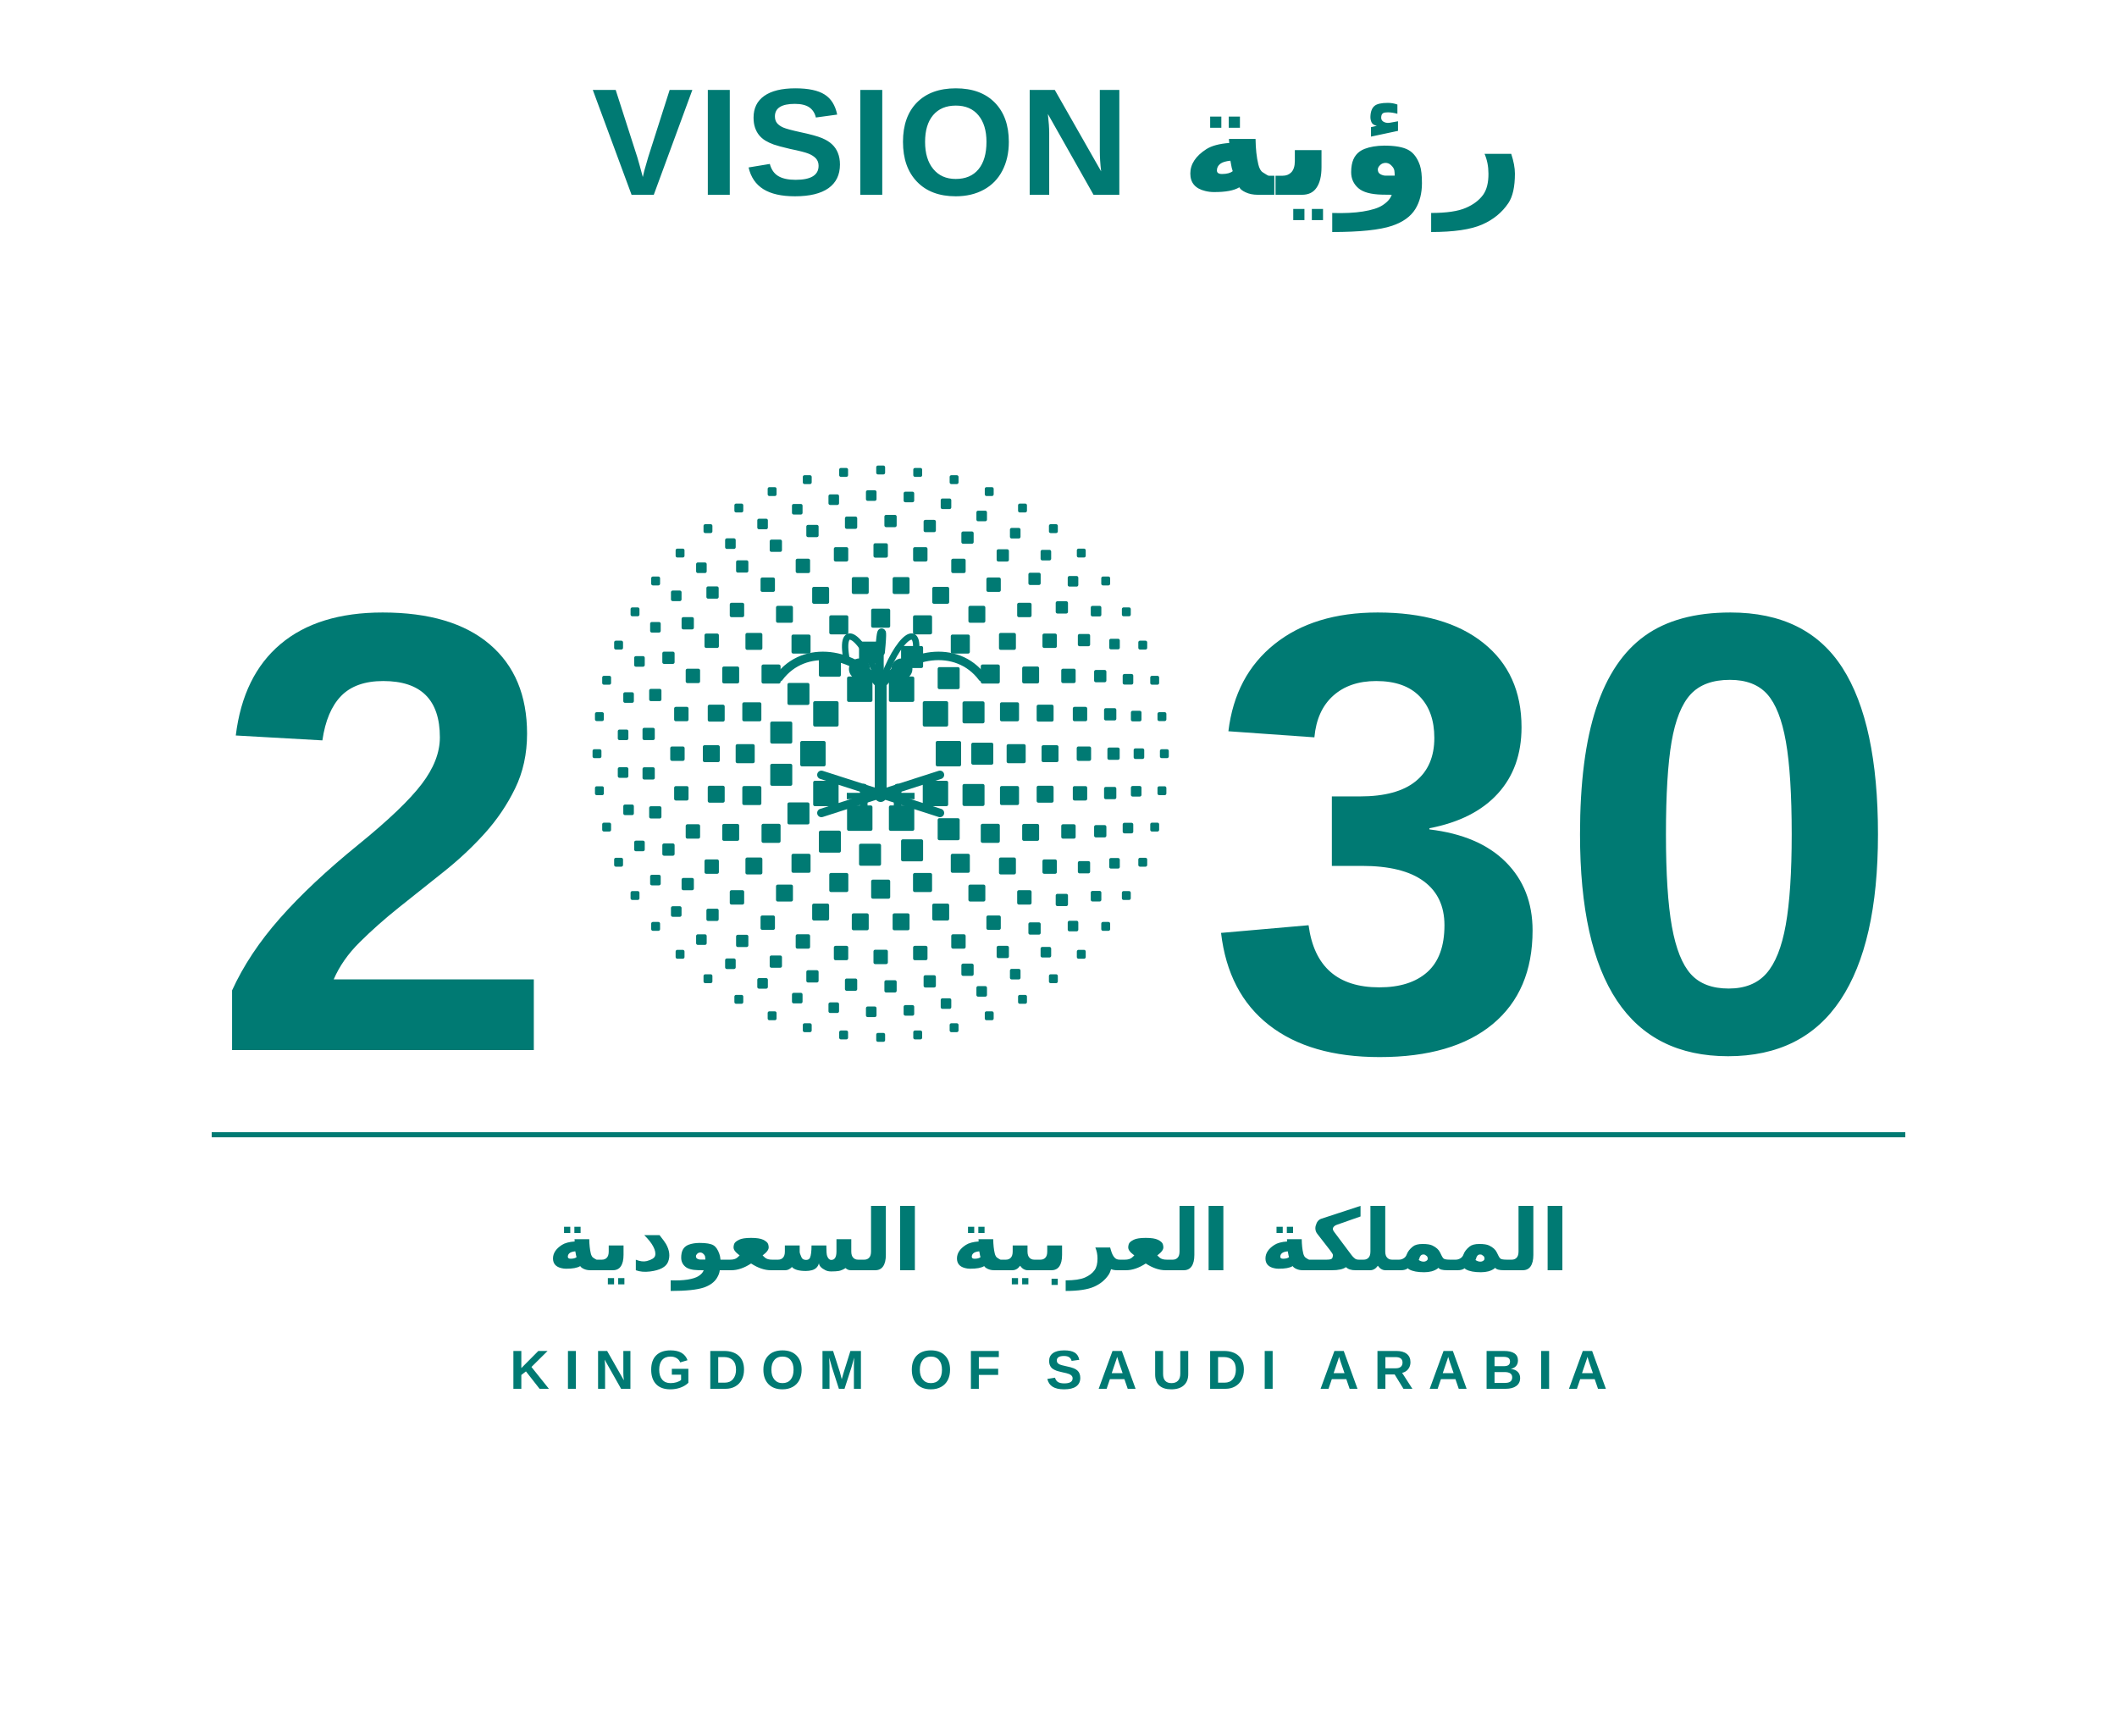
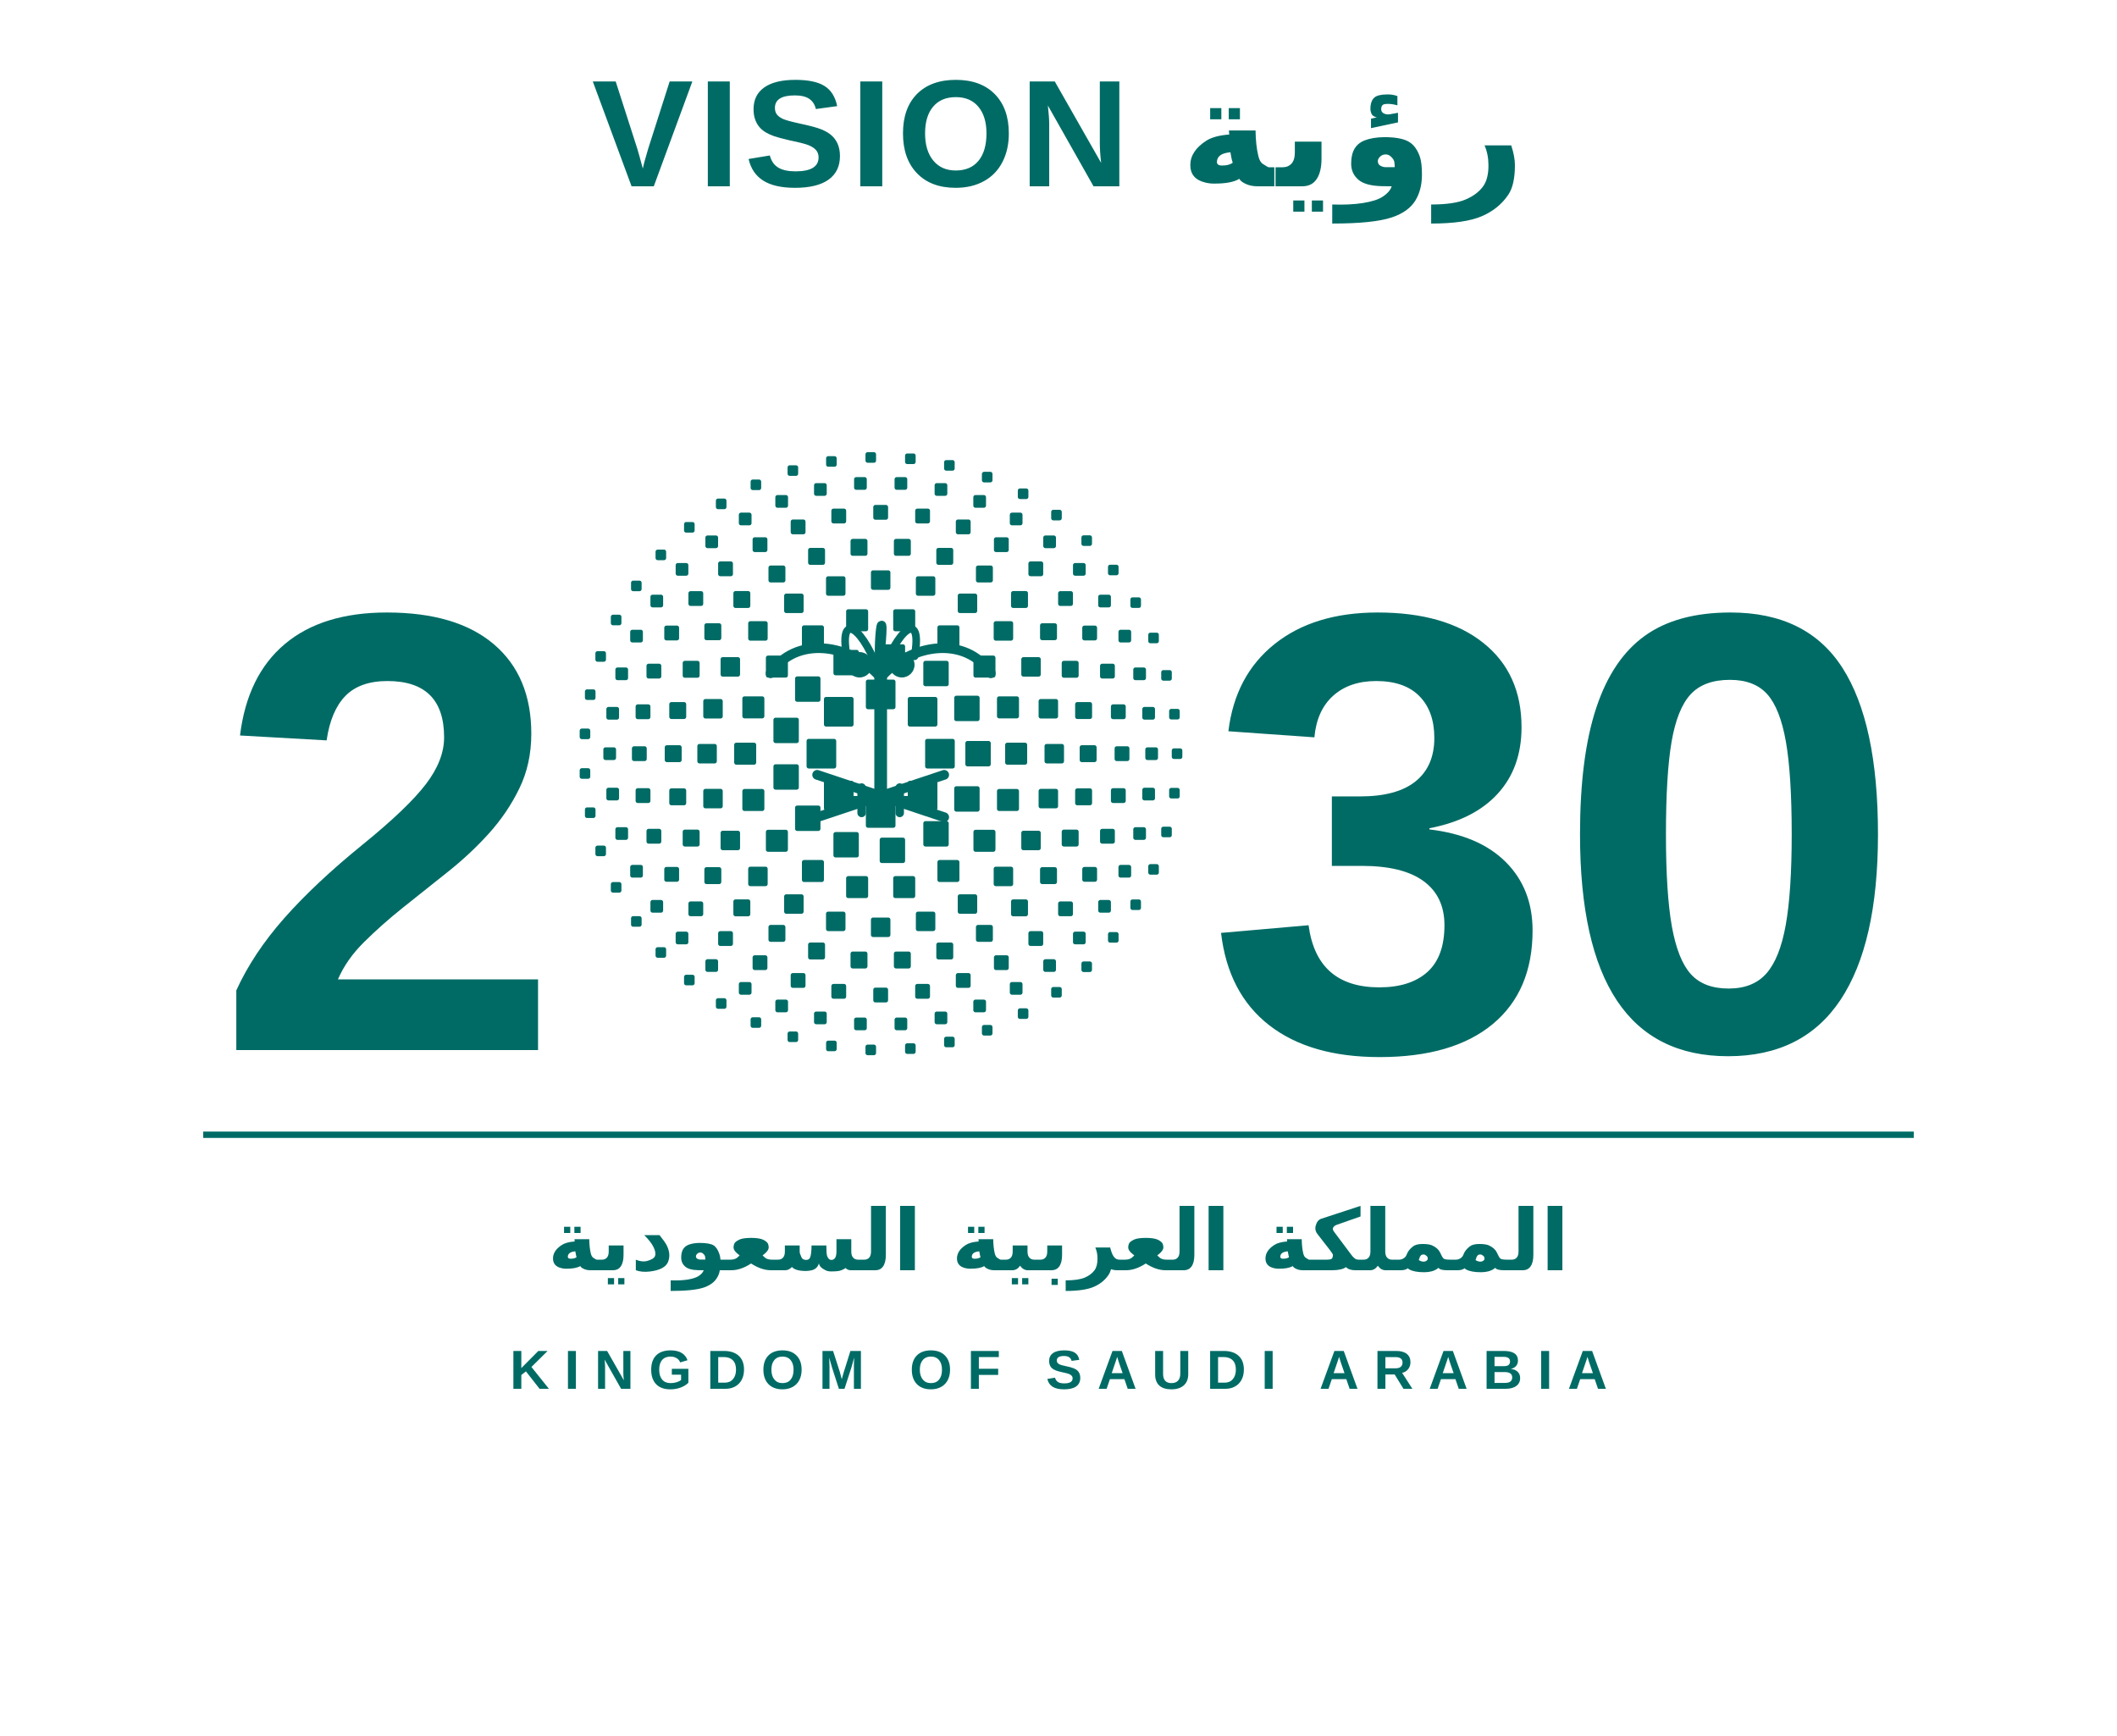
<svg xmlns="http://www.w3.org/2000/svg" viewBox="0 0 500 410">
  <rect width="500" height="410" fill="white" />
-   <text x="250" y="46" text-anchor="middle" font-family="'Arial','Helvetica',sans-serif" font-size="36" font-weight="700" fill="#007A73" letter-spacing="1">VISION رؤية</text>
-   <rect x="221.00" y="175.00" width="6.0" height="6.0" fill="#007A73" rx="0.4" />
-   <rect x="217.94" y="184.40" width="6.0" height="6.0" fill="#007A73" rx="0.4" />
-   <rect x="209.94" y="190.22" width="6.0" height="6.0" fill="#007A73" rx="0.4" />
-   <rect x="200.06" y="190.22" width="6.0" height="6.0" fill="#007A73" rx="0.4" />
-   <rect x="192.06" y="184.40" width="6.0" height="6.0" fill="#007A73" rx="0.4" />
-   <rect x="189.00" y="175.00" width="6.0" height="6.0" fill="#007A73" rx="0.4" />
-   <rect x="192.06" y="165.60" width="6.0" height="6.0" fill="#007A73" rx="0.4" />
-   <rect x="200.06" y="159.78" width="6.0" height="6.0" fill="#007A73" rx="0.4" />
-   <rect x="209.94" y="159.78" width="6.0" height="6.0" fill="#007A73" rx="0.4" />
-   <rect x="217.94" y="165.60" width="6.0" height="6.0" fill="#007A73" rx="0.4" />
-   <rect x="229.40" y="175.40" width="5.2" height="5.2" fill="#007A73" rx="0.4" />
-   <rect x="227.33" y="185.16" width="5.2" height="5.2" fill="#007A73" rx="0.4" />
-   <rect x="221.46" y="193.24" width="5.2" height="5.2" fill="#007A73" rx="0.4" />
-   <rect x="212.82" y="198.23" width="5.2" height="5.2" fill="#007A73" rx="0.4" />
-   <rect x="202.89" y="199.27" width="5.2" height="5.2" fill="#007A73" rx="0.4" />
-   <rect x="193.40" y="196.18" width="5.2" height="5.2" fill="#007A73" rx="0.4" />
-   <rect x="185.98" y="189.51" width="5.2" height="5.2" fill="#007A73" rx="0.4" />
-   <rect x="181.92" y="180.39" width="5.2" height="5.2" fill="#007A73" rx="0.4" />
-   <rect x="181.92" y="170.41" width="5.2" height="5.2" fill="#007A73" rx="0.4" />
-   <rect x="185.98" y="161.29" width="5.2" height="5.2" fill="#007A73" rx="0.4" />
-   <rect x="193.40" y="154.62" width="5.2" height="5.2" fill="#007A73" rx="0.4" />
-   <rect x="202.89" y="151.53" width="5.2" height="5.2" fill="#007A73" rx="0.4" />
-   <rect x="212.82" y="152.57" width="5.2" height="5.2" fill="#007A73" rx="0.4" />
-   <rect x="221.46" y="157.56" width="5.2" height="5.2" fill="#007A73" rx="0.4" />
-   <rect x="227.33" y="165.64" width="5.2" height="5.2" fill="#007A73" rx="0.4" />
-   <rect x="237.75" y="175.75" width="4.5" height="4.5" fill="#007A73" rx="0.4" />
-   <rect x="236.18" y="185.64" width="4.5" height="4.5" fill="#007A73" rx="0.4" />
-   <rect x="231.64" y="194.56" width="4.5" height="4.5" fill="#007A73" rx="0.4" />
-   <rect x="224.56" y="201.64" width="4.5" height="4.5" fill="#007A73" rx="0.4" />
-   <rect x="215.64" y="206.18" width="4.5" height="4.5" fill="#007A73" rx="0.4" />
-   <rect x="205.75" y="207.75" width="4.5" height="4.5" fill="#007A73" rx="0.4" />
-   <rect x="195.86" y="206.18" width="4.5" height="4.5" fill="#007A73" rx="0.4" />
-   <rect x="186.94" y="201.64" width="4.5" height="4.5" fill="#007A73" rx="0.4" />
-   <rect x="179.86" y="194.56" width="4.5" height="4.5" fill="#007A73" rx="0.4" />
-   <rect x="175.32" y="185.64" width="4.5" height="4.5" fill="#007A73" rx="0.4" />
-   <rect x="173.75" y="175.75" width="4.5" height="4.5" fill="#007A73" rx="0.4" />
-   <rect x="175.32" y="165.86" width="4.5" height="4.5" fill="#007A73" rx="0.4" />
-   <rect x="179.86" y="156.94" width="4.5" height="4.5" fill="#007A73" rx="0.4" />
-   <rect x="186.94" y="149.86" width="4.5" height="4.5" fill="#007A73" rx="0.4" />
-   <rect x="195.86" y="145.32" width="4.5" height="4.5" fill="#007A73" rx="0.4" />
-   <rect x="205.75" y="143.75" width="4.5" height="4.5" fill="#007A73" rx="0.4" />
-   <rect x="215.64" y="145.32" width="4.5" height="4.5" fill="#007A73" rx="0.4" />
-   <rect x="224.56" y="149.86" width="4.5" height="4.5" fill="#007A73" rx="0.4" />
-   <rect x="231.64" y="156.94" width="4.5" height="4.5" fill="#007A73" rx="0.4" />
-   <rect x="236.18" y="165.86" width="4.5" height="4.5" fill="#007A73" rx="0.4" />
-   <rect x="246.00" y="176.00" width="4.0" height="4.0" fill="#007A73" rx="0.4" />
-   <rect x="244.84" y="185.57" width="4.0" height="4.0" fill="#007A73" rx="0.4" />
-   <rect x="241.42" y="194.59" width="4.0" height="4.0" fill="#007A73" rx="0.4" />
-   <rect x="235.94" y="202.52" width="4.0" height="4.0" fill="#007A73" rx="0.4" />
-   <rect x="228.72" y="208.92" width="4.0" height="4.0" fill="#007A73" rx="0.4" />
-   <rect x="220.18" y="213.40" width="4.0" height="4.0" fill="#007A73" rx="0.4" />
-   <rect x="210.82" y="215.71" width="4.0" height="4.0" fill="#007A73" rx="0.4" />
-   <rect x="201.18" y="215.71" width="4.0" height="4.0" fill="#007A73" rx="0.4" />
-   <rect x="191.82" y="213.40" width="4.0" height="4.0" fill="#007A73" rx="0.4" />
-   <rect x="183.28" y="208.92" width="4.0" height="4.0" fill="#007A73" rx="0.4" />
-   <rect x="176.06" y="202.52" width="4.0" height="4.0" fill="#007A73" rx="0.4" />
-   <rect x="170.58" y="194.59" width="4.0" height="4.0" fill="#007A73" rx="0.4" />
-   <rect x="167.16" y="185.57" width="4.0" height="4.0" fill="#007A73" rx="0.4" />
-   <rect x="166.00" y="176.00" width="4.0" height="4.0" fill="#007A73" rx="0.4" />
-   <rect x="167.16" y="166.43" width="4.0" height="4.0" fill="#007A73" rx="0.4" />
-   <rect x="170.58" y="157.41" width="4.0" height="4.0" fill="#007A73" rx="0.4" />
-   <rect x="176.06" y="149.48" width="4.0" height="4.0" fill="#007A73" rx="0.4" />
-   <rect x="183.28" y="143.08" width="4.0" height="4.0" fill="#007A73" rx="0.4" />
-   <rect x="191.82" y="138.60" width="4.0" height="4.0" fill="#007A73" rx="0.4" />
-   <rect x="201.18" y="136.29" width="4.0" height="4.0" fill="#007A73" rx="0.4" />
-   <rect x="210.82" y="136.29" width="4.0" height="4.0" fill="#007A73" rx="0.4" />
-   <rect x="220.18" y="138.60" width="4.0" height="4.0" fill="#007A73" rx="0.4" />
-   <rect x="228.72" y="143.08" width="4.0" height="4.0" fill="#007A73" rx="0.4" />
-   <rect x="235.94" y="149.48" width="4.0" height="4.0" fill="#007A73" rx="0.4" />
-   <rect x="241.42" y="157.41" width="4.0" height="4.0" fill="#007A73" rx="0.4" />
-   <rect x="244.84" y="166.43" width="4.0" height="4.0" fill="#007A73" rx="0.4" />
-   <rect x="254.30" y="176.30" width="3.4" height="3.4" fill="#007A73" rx="0.4" />
-   <rect x="253.38" y="185.66" width="3.4" height="3.4" fill="#007A73" rx="0.4" />
-   <rect x="250.65" y="194.67" width="3.4" height="3.4" fill="#007A73" rx="0.4" />
-   <rect x="246.21" y="202.97" width="3.4" height="3.4" fill="#007A73" rx="0.4" />
-   <rect x="240.24" y="210.24" width="3.4" height="3.4" fill="#007A73" rx="0.4" />
-   <rect x="232.97" y="216.21" width="3.4" height="3.4" fill="#007A73" rx="0.4" />
-   <rect x="224.67" y="220.65" width="3.4" height="3.4" fill="#007A73" rx="0.4" />
-   <rect x="215.66" y="223.38" width="3.4" height="3.4" fill="#007A73" rx="0.4" />
-   <rect x="206.30" y="224.30" width="3.4" height="3.4" fill="#007A73" rx="0.4" />
-   <rect x="196.94" y="223.38" width="3.4" height="3.4" fill="#007A73" rx="0.4" />
-   <rect x="187.93" y="220.65" width="3.4" height="3.4" fill="#007A73" rx="0.4" />
-   <rect x="179.63" y="216.21" width="3.4" height="3.4" fill="#007A73" rx="0.4" />
-   <rect x="172.36" y="210.24" width="3.4" height="3.4" fill="#007A73" rx="0.4" />
-   <rect x="166.39" y="202.97" width="3.4" height="3.4" fill="#007A73" rx="0.4" />
-   <rect x="161.95" y="194.67" width="3.4" height="3.4" fill="#007A73" rx="0.4" />
-   <rect x="159.22" y="185.66" width="3.4" height="3.4" fill="#007A73" rx="0.4" />
-   <rect x="158.30" y="176.30" width="3.4" height="3.4" fill="#007A73" rx="0.4" />
-   <rect x="159.22" y="166.94" width="3.4" height="3.4" fill="#007A73" rx="0.4" />
-   <rect x="161.95" y="157.93" width="3.4" height="3.4" fill="#007A73" rx="0.4" />
-   <rect x="166.39" y="149.63" width="3.4" height="3.4" fill="#007A73" rx="0.4" />
-   <rect x="172.36" y="142.36" width="3.4" height="3.4" fill="#007A73" rx="0.4" />
-   <rect x="179.63" y="136.39" width="3.4" height="3.4" fill="#007A73" rx="0.4" />
-   <rect x="187.93" y="131.95" width="3.4" height="3.4" fill="#007A73" rx="0.4" />
-   <rect x="196.94" y="129.22" width="3.4" height="3.4" fill="#007A73" rx="0.4" />
-   <rect x="206.30" y="128.30" width="3.4" height="3.4" fill="#007A73" rx="0.4" />
-   <rect x="215.66" y="129.22" width="3.4" height="3.4" fill="#007A73" rx="0.4" />
-   <rect x="224.67" y="131.95" width="3.4" height="3.4" fill="#007A73" rx="0.4" />
-   <rect x="232.97" y="136.39" width="3.4" height="3.4" fill="#007A73" rx="0.4" />
-   <rect x="240.24" y="142.36" width="3.4" height="3.4" fill="#007A73" rx="0.4" />
-   <rect x="246.21" y="149.63" width="3.4" height="3.4" fill="#007A73" rx="0.4" />
-   <rect x="250.65" y="157.93" width="3.4" height="3.4" fill="#007A73" rx="0.4" />
-   <rect x="253.38" y="166.94" width="3.4" height="3.4" fill="#007A73" rx="0.4" />
-   <rect x="261.55" y="176.55" width="2.9" height="2.9" fill="#007A73" rx="0.4" />
-   <rect x="260.76" y="185.85" width="2.9" height="2.9" fill="#007A73" rx="0.4" />
-   <rect x="258.41" y="194.87" width="2.9" height="2.9" fill="#007A73" rx="0.4" />
-   <rect x="254.57" y="203.37" width="2.9" height="2.9" fill="#007A73" rx="0.4" />
-   <rect x="249.34" y="211.10" width="2.9" height="2.9" fill="#007A73" rx="0.4" />
-   <rect x="242.89" y="217.84" width="2.9" height="2.9" fill="#007A73" rx="0.4" />
-   <rect x="235.39" y="223.38" width="2.9" height="2.9" fill="#007A73" rx="0.4" />
-   <rect x="227.06" y="227.58" width="2.9" height="2.9" fill="#007A73" rx="0.4" />
-   <rect x="218.14" y="230.32" width="2.9" height="2.9" fill="#007A73" rx="0.4" />
-   <rect x="208.88" y="231.50" width="2.9" height="2.9" fill="#007A73" rx="0.4" />
-   <rect x="199.56" y="231.10" width="2.9" height="2.9" fill="#007A73" rx="0.4" />
-   <rect x="190.44" y="229.14" width="2.9" height="2.9" fill="#007A73" rx="0.4" />
-   <rect x="181.79" y="225.66" width="2.9" height="2.9" fill="#007A73" rx="0.4" />
-   <rect x="173.85" y="220.77" width="2.9" height="2.9" fill="#007A73" rx="0.4" />
-   <rect x="166.84" y="214.61" width="2.9" height="2.9" fill="#007A73" rx="0.4" />
-   <rect x="160.98" y="207.35" width="2.9" height="2.9" fill="#007A73" rx="0.4" />
-   <rect x="156.43" y="199.20" width="2.9" height="2.9" fill="#007A73" rx="0.4" />
-   <rect x="153.32" y="190.41" width="2.9" height="2.9" fill="#007A73" rx="0.4" />
-   <rect x="151.75" y="181.21" width="2.9" height="2.9" fill="#007A73" rx="0.4" />
-   <rect x="151.75" y="171.89" width="2.9" height="2.9" fill="#007A73" rx="0.4" />
-   <rect x="153.32" y="162.69" width="2.9" height="2.9" fill="#007A73" rx="0.4" />
-   <rect x="156.43" y="153.90" width="2.9" height="2.9" fill="#007A73" rx="0.4" />
-   <rect x="160.98" y="145.75" width="2.9" height="2.9" fill="#007A73" rx="0.4" />
-   <rect x="166.84" y="138.49" width="2.9" height="2.9" fill="#007A73" rx="0.4" />
-   <rect x="173.85" y="132.33" width="2.9" height="2.9" fill="#007A73" rx="0.4" />
-   <rect x="181.79" y="127.44" width="2.9" height="2.9" fill="#007A73" rx="0.4" />
-   <rect x="190.44" y="123.96" width="2.9" height="2.9" fill="#007A73" rx="0.4" />
-   <rect x="199.56" y="122.00" width="2.9" height="2.9" fill="#007A73" rx="0.4" />
-   <rect x="208.88" y="121.60" width="2.9" height="2.9" fill="#007A73" rx="0.4" />
-   <rect x="218.14" y="122.78" width="2.9" height="2.9" fill="#007A73" rx="0.4" />
-   <rect x="227.06" y="125.52" width="2.9" height="2.9" fill="#007A73" rx="0.4" />
-   <rect x="235.39" y="129.72" width="2.9" height="2.9" fill="#007A73" rx="0.4" />
-   <rect x="242.89" y="135.26" width="2.9" height="2.9" fill="#007A73" rx="0.4" />
-   <rect x="249.34" y="142.00" width="2.9" height="2.9" fill="#007A73" rx="0.4" />
-   <rect x="254.57" y="149.73" width="2.9" height="2.9" fill="#007A73" rx="0.4" />
-   <rect x="258.41" y="158.23" width="2.9" height="2.9" fill="#007A73" rx="0.4" />
-   <rect x="260.76" y="167.25" width="2.9" height="2.9" fill="#007A73" rx="0.4" />
-   <rect x="267.75" y="176.75" width="2.5" height="2.5" fill="#007A73" rx="0.4" />
-   <rect x="267.10" y="185.63" width="2.5" height="2.5" fill="#007A73" rx="0.4" />
-   <rect x="265.16" y="194.32" width="2.5" height="2.5" fill="#007A73" rx="0.4" />
-   <rect x="261.98" y="202.64" width="2.5" height="2.5" fill="#007A73" rx="0.4" />
-   <rect x="257.62" y="210.41" width="2.5" height="2.5" fill="#007A73" rx="0.4" />
-   <rect x="252.18" y="217.46" width="2.5" height="2.5" fill="#007A73" rx="0.4" />
-   <rect x="245.77" y="223.64" width="2.5" height="2.5" fill="#007A73" rx="0.4" />
-   <rect x="238.53" y="228.82" width="2.5" height="2.5" fill="#007A73" rx="0.4" />
-   <rect x="230.61" y="232.89" width="2.5" height="2.5" fill="#007A73" rx="0.4" />
-   <rect x="222.18" y="235.77" width="2.5" height="2.5" fill="#007A73" rx="0.4" />
-   <rect x="213.42" y="237.38" width="2.5" height="2.5" fill="#007A73" rx="0.4" />
-   <rect x="204.52" y="237.71" width="2.5" height="2.5" fill="#007A73" rx="0.4" />
-   <rect x="195.67" y="236.74" width="2.5" height="2.5" fill="#007A73" rx="0.4" />
-   <rect x="187.05" y="234.48" width="2.5" height="2.5" fill="#007A73" rx="0.4" />
-   <rect x="178.86" y="231.00" width="2.5" height="2.5" fill="#007A73" rx="0.4" />
-   <rect x="171.26" y="226.36" width="2.5" height="2.5" fill="#007A73" rx="0.4" />
-   <rect x="164.41" y="220.66" width="2.5" height="2.5" fill="#007A73" rx="0.4" />
-   <rect x="158.47" y="214.03" width="2.5" height="2.5" fill="#007A73" rx="0.4" />
-   <rect x="153.55" y="206.60" width="2.5" height="2.5" fill="#007A73" rx="0.4" />
-   <rect x="149.78" y="198.54" width="2.5" height="2.5" fill="#007A73" rx="0.4" />
-   <rect x="147.21" y="190.01" width="2.5" height="2.5" fill="#007A73" rx="0.4" />
-   <rect x="145.91" y="181.20" width="2.5" height="2.5" fill="#007A73" rx="0.4" />
-   <rect x="145.91" y="172.30" width="2.5" height="2.5" fill="#007A73" rx="0.4" />
-   <rect x="147.21" y="163.49" width="2.5" height="2.5" fill="#007A73" rx="0.4" />
-   <rect x="149.78" y="154.96" width="2.5" height="2.5" fill="#007A73" rx="0.4" />
-   <rect x="153.55" y="146.90" width="2.5" height="2.5" fill="#007A73" rx="0.4" />
-   <rect x="158.47" y="139.47" width="2.5" height="2.5" fill="#007A73" rx="0.4" />
-   <rect x="164.41" y="132.84" width="2.5" height="2.5" fill="#007A73" rx="0.4" />
-   <rect x="171.26" y="127.14" width="2.5" height="2.5" fill="#007A73" rx="0.4" />
-   <rect x="178.86" y="122.50" width="2.5" height="2.5" fill="#007A73" rx="0.4" />
-   <rect x="187.05" y="119.02" width="2.5" height="2.5" fill="#007A73" rx="0.4" />
-   <rect x="195.67" y="116.76" width="2.5" height="2.5" fill="#007A73" rx="0.4" />
-   <rect x="204.52" y="115.79" width="2.5" height="2.5" fill="#007A73" rx="0.4" />
-   <rect x="213.42" y="116.12" width="2.5" height="2.5" fill="#007A73" rx="0.4" />
-   <rect x="222.18" y="117.73" width="2.5" height="2.5" fill="#007A73" rx="0.4" />
-   <rect x="230.61" y="120.61" width="2.5" height="2.5" fill="#007A73" rx="0.4" />
-   <rect x="238.53" y="124.68" width="2.5" height="2.5" fill="#007A73" rx="0.4" />
-   <rect x="245.77" y="129.86" width="2.5" height="2.5" fill="#007A73" rx="0.4" />
-   <rect x="252.18" y="136.04" width="2.5" height="2.5" fill="#007A73" rx="0.4" />
-   <rect x="257.62" y="143.09" width="2.5" height="2.5" fill="#007A73" rx="0.4" />
-   <rect x="261.98" y="150.86" width="2.5" height="2.5" fill="#007A73" rx="0.4" />
-   <rect x="265.16" y="159.18" width="2.5" height="2.5" fill="#007A73" rx="0.4" />
-   <rect x="267.10" y="167.87" width="2.5" height="2.5" fill="#007A73" rx="0.4" />
-   <rect x="273.95" y="176.95" width="2.1" height="2.1" fill="#007A73" rx="0.4" />
-   <rect x="273.38" y="185.70" width="2.1" height="2.1" fill="#007A73" rx="0.4" />
-   <rect x="271.67" y="194.29" width="2.1" height="2.1" fill="#007A73" rx="0.4" />
-   <rect x="268.85" y="202.59" width="2.1" height="2.1" fill="#007A73" rx="0.4" />
-   <rect x="264.97" y="210.45" width="2.1" height="2.1" fill="#007A73" rx="0.4" />
-   <rect x="260.10" y="217.74" width="2.1" height="2.1" fill="#007A73" rx="0.4" />
-   <rect x="254.33" y="224.33" width="2.1" height="2.1" fill="#007A73" rx="0.4" />
-   <rect x="247.74" y="230.10" width="2.1" height="2.1" fill="#007A73" rx="0.4" />
-   <rect x="240.45" y="234.97" width="2.1" height="2.1" fill="#007A73" rx="0.4" />
-   <rect x="232.59" y="238.85" width="2.1" height="2.1" fill="#007A73" rx="0.4" />
-   <rect x="224.29" y="241.67" width="2.1" height="2.1" fill="#007A73" rx="0.4" />
-   <rect x="215.70" y="243.38" width="2.1" height="2.1" fill="#007A73" rx="0.4" />
-   <rect x="206.95" y="243.95" width="2.1" height="2.1" fill="#007A73" rx="0.4" />
-   <rect x="198.20" y="243.38" width="2.1" height="2.1" fill="#007A73" rx="0.4" />
-   <rect x="189.61" y="241.67" width="2.1" height="2.1" fill="#007A73" rx="0.4" />
-   <rect x="181.31" y="238.85" width="2.1" height="2.1" fill="#007A73" rx="0.4" />
-   <rect x="173.45" y="234.97" width="2.1" height="2.1" fill="#007A73" rx="0.4" />
-   <rect x="166.16" y="230.10" width="2.1" height="2.1" fill="#007A73" rx="0.4" />
-   <rect x="159.57" y="224.33" width="2.1" height="2.1" fill="#007A73" rx="0.4" />
-   <rect x="153.80" y="217.74" width="2.1" height="2.1" fill="#007A73" rx="0.4" />
-   <rect x="148.93" y="210.45" width="2.1" height="2.1" fill="#007A73" rx="0.4" />
-   <rect x="145.05" y="202.59" width="2.1" height="2.1" fill="#007A73" rx="0.4" />
-   <rect x="142.23" y="194.29" width="2.1" height="2.1" fill="#007A73" rx="0.4" />
-   <rect x="140.52" y="185.70" width="2.1" height="2.1" fill="#007A73" rx="0.4" />
-   <rect x="139.95" y="176.95" width="2.1" height="2.1" fill="#007A73" rx="0.4" />
-   <rect x="140.52" y="168.20" width="2.1" height="2.1" fill="#007A73" rx="0.4" />
-   <rect x="142.23" y="159.61" width="2.1" height="2.1" fill="#007A73" rx="0.4" />
-   <rect x="145.05" y="151.31" width="2.1" height="2.1" fill="#007A73" rx="0.4" />
-   <rect x="148.93" y="143.45" width="2.1" height="2.1" fill="#007A73" rx="0.4" />
-   <rect x="153.80" y="136.16" width="2.1" height="2.1" fill="#007A73" rx="0.4" />
-   <rect x="159.57" y="129.57" width="2.1" height="2.1" fill="#007A73" rx="0.4" />
-   <rect x="166.16" y="123.80" width="2.1" height="2.1" fill="#007A73" rx="0.4" />
-   <rect x="173.45" y="118.93" width="2.1" height="2.1" fill="#007A73" rx="0.4" />
-   <rect x="181.31" y="115.05" width="2.1" height="2.1" fill="#007A73" rx="0.4" />
-   <rect x="189.61" y="112.23" width="2.1" height="2.1" fill="#007A73" rx="0.4" />
-   <rect x="198.20" y="110.52" width="2.1" height="2.1" fill="#007A73" rx="0.4" />
-   <rect x="206.95" y="109.95" width="2.1" height="2.1" fill="#007A73" rx="0.4" />
-   <rect x="215.70" y="110.52" width="2.1" height="2.1" fill="#007A73" rx="0.4" />
-   <rect x="224.29" y="112.23" width="2.1" height="2.1" fill="#007A73" rx="0.4" />
-   <rect x="232.59" y="115.05" width="2.1" height="2.1" fill="#007A73" rx="0.4" />
-   <rect x="240.45" y="118.93" width="2.1" height="2.1" fill="#007A73" rx="0.4" />
-   <rect x="247.74" y="123.80" width="2.1" height="2.1" fill="#007A73" rx="0.4" />
-   <rect x="254.33" y="129.57" width="2.1" height="2.1" fill="#007A73" rx="0.4" />
-   <rect x="260.10" y="136.16" width="2.1" height="2.1" fill="#007A73" rx="0.4" />
-   <rect x="264.97" y="143.45" width="2.1" height="2.1" fill="#007A73" rx="0.4" />
-   <rect x="268.85" y="151.31" width="2.1" height="2.1" fill="#007A73" rx="0.4" />
-   <rect x="271.67" y="159.61" width="2.1" height="2.1" fill="#007A73" rx="0.4" />
-   <rect x="273.38" y="168.20" width="2.1" height="2.1" fill="#007A73" rx="0.4" />
-   <line x1="208" y1="188" x2="208" y2="160" stroke="#007A73" stroke-width="2.8" stroke-linecap="round" />
-   <path d="M208,162 C202,154 190,152 184,160" stroke="#007A73" stroke-width="2" fill="none" stroke-linecap="round" />
-   <path d="M208,162 C204,150 198,146 200,156" stroke="#007A73" stroke-width="1.5" fill="none" stroke-linecap="round" />
-   <path d="M208,162 C214,154 226,152 232,160" stroke="#007A73" stroke-width="2" fill="none" stroke-linecap="round" />
-   <path d="M208,162 C212,150 218,146 216,156" stroke="#007A73" stroke-width="1.5" fill="none" stroke-linecap="round" />
-   <path d="M208,162 C207,152 209,144 208,154" stroke="#007A73" stroke-width="2" fill="none" stroke-linecap="round" />
-   <circle cx="203" cy="158" r="2.5" fill="#007A73" />
-   <circle cx="213" cy="158" r="2.5" fill="#007A73" />
-   <line x1="200" y1="188" x2="216" y2="188" stroke="#007A73" stroke-width="1.5" />
-   <line x1="194" y1="183" x2="222" y2="192" stroke="#007A73" stroke-width="2" stroke-linecap="round" />
-   <line x1="222" y1="183" x2="194" y2="192" stroke="#007A73" stroke-width="2" stroke-linecap="round" />
-   <line x1="204" y1="186" x2="204" y2="191" stroke="#007A73" stroke-width="1.8" stroke-linecap="round" />
-   <line x1="212" y1="186" x2="212" y2="191" stroke="#007A73" stroke-width="1.8" stroke-linecap="round" />
-   <text x="132" y="248" text-anchor="end" font-family="'Arial Black','Arial','Helvetica',sans-serif" font-size="148" font-weight="900" fill="#007A73">2</text>
-   <text x="285" y="248" text-anchor="start" font-family="'Arial Black','Arial','Helvetica',sans-serif" font-size="148" font-weight="900" fill="#007A73">30</text>
-   <line x1="50" y1="268" x2="450" y2="268" stroke="#007A73" stroke-width="1.2" />
-   <text x="250" y="300" text-anchor="middle" font-family="'Arial','Helvetica',sans-serif" font-size="20" font-weight="600" fill="#007A73">المملكة العربية السعودية</text>
-   <text x="250" y="328" text-anchor="middle" font-family="'Arial','Helvetica',sans-serif" font-size="13" font-weight="600" fill="#007A73" letter-spacing="3.5">KINGDOM OF SAUDI ARABIA</text>
+   <text x="250" y="44" text-anchor="middle" font-family="'Arial','Helvetica',sans-serif" font-size="36" font-weight="700" fill="#006B65" letter-spacing="1">VISION رؤية</text>
+   <rect x="218.50" y="174.50" width="7.0" height="7.0" fill="#006B65" rx="0.5" />
+   <rect x="214.40" y="184.40" width="7.0" height="7.0" fill="#006B65" rx="0.5" />
+   <rect x="204.50" y="188.50" width="7.0" height="7.0" fill="#006B65" rx="0.5" />
+   <rect x="194.60" y="184.40" width="7.0" height="7.0" fill="#006B65" rx="0.5" />
+   <rect x="190.50" y="174.50" width="7.0" height="7.0" fill="#006B65" rx="0.5" />
+   <rect x="194.60" y="164.60" width="7.0" height="7.0" fill="#006B65" rx="0.5" />
+   <rect x="204.50" y="160.50" width="7.0" height="7.0" fill="#006B65" rx="0.5" />
+   <rect x="214.40" y="164.60" width="7.0" height="7.0" fill="#006B65" rx="0.5" />
+   <rect x="228.00" y="175.00" width="6.0" height="6.0" fill="#006B65" rx="0.5" />
+   <rect x="225.37" y="185.69" width="6.0" height="6.0" fill="#006B65" rx="0.5" />
+   <rect x="218.07" y="193.93" width="6.0" height="6.0" fill="#006B65" rx="0.5" />
+   <rect x="207.77" y="197.83" width="6.0" height="6.0" fill="#006B65" rx="0.5" />
+   <rect x="196.84" y="196.51" width="6.0" height="6.0" fill="#006B65" rx="0.5" />
+   <rect x="187.78" y="190.25" width="6.0" height="6.0" fill="#006B65" rx="0.5" />
+   <rect x="182.67" y="180.50" width="6.0" height="6.0" fill="#006B65" rx="0.5" />
+   <rect x="182.67" y="169.50" width="6.0" height="6.0" fill="#006B65" rx="0.5" />
+   <rect x="187.78" y="159.75" width="6.0" height="6.0" fill="#006B65" rx="0.5" />
+   <rect x="196.84" y="153.49" width="6.0" height="6.0" fill="#006B65" rx="0.5" />
+   <rect x="207.77" y="152.17" width="6.0" height="6.0" fill="#006B65" rx="0.5" />
+   <rect x="218.07" y="156.07" width="6.0" height="6.0" fill="#006B65" rx="0.5" />
+   <rect x="225.37" y="164.31" width="6.0" height="6.0" fill="#006B65" rx="0.5" />
+   <rect x="237.40" y="175.40" width="5.2" height="5.2" fill="#006B65" rx="0.5" />
+   <rect x="235.47" y="186.34" width="5.2" height="5.2" fill="#006B65" rx="0.5" />
+   <rect x="229.91" y="195.97" width="5.2" height="5.2" fill="#006B65" rx="0.5" />
+   <rect x="221.40" y="203.11" width="5.2" height="5.2" fill="#006B65" rx="0.5" />
+   <rect x="210.96" y="206.91" width="5.2" height="5.2" fill="#006B65" rx="0.5" />
+   <rect x="199.84" y="206.91" width="5.2" height="5.2" fill="#006B65" rx="0.5" />
+   <rect x="189.40" y="203.11" width="5.2" height="5.2" fill="#006B65" rx="0.5" />
+   <rect x="180.89" y="195.97" width="5.2" height="5.2" fill="#006B65" rx="0.5" />
+   <rect x="175.33" y="186.34" width="5.2" height="5.2" fill="#006B65" rx="0.5" />
+   <rect x="173.40" y="175.40" width="5.2" height="5.2" fill="#006B65" rx="0.5" />
+   <rect x="175.33" y="164.46" width="5.2" height="5.2" fill="#006B65" rx="0.5" />
+   <rect x="180.89" y="154.83" width="5.2" height="5.2" fill="#006B65" rx="0.5" />
+   <rect x="189.40" y="147.69" width="5.2" height="5.2" fill="#006B65" rx="0.5" />
+   <rect x="199.84" y="143.89" width="5.2" height="5.2" fill="#006B65" rx="0.5" />
+   <rect x="210.96" y="143.89" width="5.2" height="5.2" fill="#006B65" rx="0.5" />
+   <rect x="221.40" y="147.69" width="5.2" height="5.2" fill="#006B65" rx="0.5" />
+   <rect x="229.91" y="154.83" width="5.2" height="5.2" fill="#006B65" rx="0.5" />
+   <rect x="235.47" y="164.46" width="5.2" height="5.2" fill="#006B65" rx="0.5" />
+   <rect x="246.70" y="175.70" width="4.6" height="4.6" fill="#006B65" rx="0.5" />
+   <rect x="245.30" y="186.31" width="4.6" height="4.6" fill="#006B65" rx="0.5" />
+   <rect x="241.21" y="196.20" width="4.6" height="4.6" fill="#006B65" rx="0.5" />
+   <rect x="234.69" y="204.69" width="4.6" height="4.6" fill="#006B65" rx="0.5" />
+   <rect x="226.20" y="211.21" width="4.6" height="4.6" fill="#006B65" rx="0.5" />
+   <rect x="216.31" y="215.30" width="4.6" height="4.6" fill="#006B65" rx="0.5" />
+   <rect x="205.70" y="216.70" width="4.6" height="4.6" fill="#006B65" rx="0.5" />
+   <rect x="195.09" y="215.30" width="4.6" height="4.6" fill="#006B65" rx="0.5" />
+   <rect x="185.20" y="211.21" width="4.6" height="4.6" fill="#006B65" rx="0.5" />
+   <rect x="176.71" y="204.69" width="4.6" height="4.6" fill="#006B65" rx="0.5" />
+   <rect x="170.19" y="196.20" width="4.6" height="4.6" fill="#006B65" rx="0.5" />
+   <rect x="166.10" y="186.31" width="4.6" height="4.6" fill="#006B65" rx="0.5" />
+   <rect x="164.70" y="175.70" width="4.6" height="4.6" fill="#006B65" rx="0.5" />
+   <rect x="166.10" y="165.09" width="4.6" height="4.6" fill="#006B65" rx="0.5" />
+   <rect x="170.19" y="155.20" width="4.6" height="4.6" fill="#006B65" rx="0.5" />
+   <rect x="176.71" y="146.71" width="4.6" height="4.6" fill="#006B65" rx="0.5" />
+   <rect x="185.20" y="140.19" width="4.6" height="4.6" fill="#006B65" rx="0.5" />
+   <rect x="195.09" y="136.10" width="4.6" height="4.6" fill="#006B65" rx="0.5" />
+   <rect x="205.70" y="134.70" width="4.6" height="4.6" fill="#006B65" rx="0.5" />
+   <rect x="216.31" y="136.10" width="4.6" height="4.6" fill="#006B65" rx="0.5" />
+   <rect x="226.20" y="140.19" width="4.6" height="4.6" fill="#006B65" rx="0.5" />
+   <rect x="234.69" y="146.71" width="4.6" height="4.6" fill="#006B65" rx="0.5" />
+   <rect x="241.21" y="155.20" width="4.6" height="4.6" fill="#006B65" rx="0.5" />
+   <rect x="245.30" y="165.09" width="4.6" height="4.6" fill="#006B65" rx="0.5" />
+   <rect x="255.00" y="176.00" width="4.0" height="4.0" fill="#006B65" rx="0.5" />
+   <rect x="253.93" y="186.19" width="4.0" height="4.0" fill="#006B65" rx="0.5" />
+   <rect x="250.76" y="195.93" width="4.0" height="4.0" fill="#006B65" rx="0.5" />
+   <rect x="245.64" y="204.80" width="4.0" height="4.0" fill="#006B65" rx="0.5" />
+   <rect x="238.79" y="212.41" width="4.0" height="4.0" fill="#006B65" rx="0.5" />
+   <rect x="230.50" y="218.44" width="4.0" height="4.0" fill="#006B65" rx="0.5" />
+   <rect x="221.14" y="222.60" width="4.0" height="4.0" fill="#006B65" rx="0.5" />
+   <rect x="211.12" y="224.73" width="4.0" height="4.0" fill="#006B65" rx="0.5" />
+   <rect x="200.88" y="224.73" width="4.0" height="4.0" fill="#006B65" rx="0.5" />
+   <rect x="190.86" y="222.60" width="4.0" height="4.0" fill="#006B65" rx="0.5" />
+   <rect x="181.50" y="218.44" width="4.0" height="4.0" fill="#006B65" rx="0.5" />
+   <rect x="173.21" y="212.41" width="4.0" height="4.0" fill="#006B65" rx="0.5" />
+   <rect x="166.36" y="204.80" width="4.0" height="4.0" fill="#006B65" rx="0.5" />
+   <rect x="161.24" y="195.93" width="4.0" height="4.0" fill="#006B65" rx="0.5" />
+   <rect x="158.07" y="186.19" width="4.0" height="4.0" fill="#006B65" rx="0.5" />
+   <rect x="157.00" y="176.00" width="4.0" height="4.0" fill="#006B65" rx="0.5" />
+   <rect x="158.07" y="165.81" width="4.0" height="4.0" fill="#006B65" rx="0.5" />
+   <rect x="161.24" y="156.07" width="4.0" height="4.0" fill="#006B65" rx="0.5" />
+   <rect x="166.36" y="147.20" width="4.0" height="4.0" fill="#006B65" rx="0.5" />
+   <rect x="173.21" y="139.59" width="4.0" height="4.0" fill="#006B65" rx="0.5" />
+   <rect x="181.50" y="133.56" width="4.0" height="4.0" fill="#006B65" rx="0.5" />
+   <rect x="190.86" y="129.40" width="4.0" height="4.0" fill="#006B65" rx="0.5" />
+   <rect x="200.88" y="127.27" width="4.0" height="4.0" fill="#006B65" rx="0.5" />
+   <rect x="211.12" y="127.27" width="4.0" height="4.0" fill="#006B65" rx="0.5" />
+   <rect x="221.14" y="129.40" width="4.0" height="4.0" fill="#006B65" rx="0.5" />
+   <rect x="230.50" y="133.56" width="4.0" height="4.0" fill="#006B65" rx="0.5" />
+   <rect x="238.79" y="139.59" width="4.0" height="4.0" fill="#006B65" rx="0.5" />
+   <rect x="245.64" y="147.20" width="4.0" height="4.0" fill="#006B65" rx="0.5" />
+   <rect x="250.76" y="156.07" width="4.0" height="4.0" fill="#006B65" rx="0.5" />
+   <rect x="253.93" y="165.81" width="4.0" height="4.0" fill="#006B65" rx="0.5" />
+   <rect x="263.25" y="176.25" width="3.5" height="3.5" fill="#006B65" rx="0.5" />
+   <rect x="262.38" y="186.15" width="3.5" height="3.5" fill="#006B65" rx="0.5" />
+   <rect x="259.81" y="195.75" width="3.5" height="3.5" fill="#006B65" rx="0.5" />
+   <rect x="255.61" y="204.75" width="3.5" height="3.5" fill="#006B65" rx="0.5" />
+   <rect x="249.91" y="212.89" width="3.5" height="3.5" fill="#006B65" rx="0.5" />
+   <rect x="242.89" y="219.91" width="3.5" height="3.5" fill="#006B65" rx="0.5" />
+   <rect x="234.75" y="225.61" width="3.5" height="3.5" fill="#006B65" rx="0.5" />
+   <rect x="225.75" y="229.81" width="3.5" height="3.5" fill="#006B65" rx="0.5" />
+   <rect x="216.15" y="232.38" width="3.5" height="3.5" fill="#006B65" rx="0.5" />
+   <rect x="206.25" y="233.25" width="3.5" height="3.5" fill="#006B65" rx="0.5" />
+   <rect x="196.35" y="232.38" width="3.5" height="3.5" fill="#006B65" rx="0.5" />
+   <rect x="186.75" y="229.81" width="3.5" height="3.5" fill="#006B65" rx="0.5" />
+   <rect x="177.75" y="225.61" width="3.5" height="3.5" fill="#006B65" rx="0.5" />
+   <rect x="169.61" y="219.91" width="3.5" height="3.5" fill="#006B65" rx="0.5" />
+   <rect x="162.59" y="212.89" width="3.5" height="3.5" fill="#006B65" rx="0.5" />
+   <rect x="156.89" y="204.75" width="3.5" height="3.5" fill="#006B65" rx="0.5" />
+   <rect x="152.69" y="195.75" width="3.5" height="3.5" fill="#006B65" rx="0.5" />
+   <rect x="150.12" y="186.15" width="3.5" height="3.5" fill="#006B65" rx="0.5" />
+   <rect x="149.25" y="176.25" width="3.5" height="3.5" fill="#006B65" rx="0.5" />
+   <rect x="150.12" y="166.35" width="3.5" height="3.5" fill="#006B65" rx="0.5" />
+   <rect x="152.69" y="156.75" width="3.5" height="3.5" fill="#006B65" rx="0.5" />
+   <rect x="156.89" y="147.75" width="3.5" height="3.5" fill="#006B65" rx="0.5" />
+   <rect x="162.59" y="139.61" width="3.5" height="3.5" fill="#006B65" rx="0.5" />
+   <rect x="169.61" y="132.59" width="3.5" height="3.5" fill="#006B65" rx="0.5" />
+   <rect x="177.75" y="126.89" width="3.5" height="3.5" fill="#006B65" rx="0.5" />
+   <rect x="186.75" y="122.69" width="3.5" height="3.5" fill="#006B65" rx="0.5" />
+   <rect x="196.35" y="120.12" width="3.5" height="3.5" fill="#006B65" rx="0.5" />
+   <rect x="206.25" y="119.25" width="3.5" height="3.5" fill="#006B65" rx="0.5" />
+   <rect x="216.15" y="120.12" width="3.5" height="3.5" fill="#006B65" rx="0.5" />
+   <rect x="225.75" y="122.69" width="3.5" height="3.5" fill="#006B65" rx="0.5" />
+   <rect x="234.75" y="126.89" width="3.5" height="3.5" fill="#006B65" rx="0.5" />
+   <rect x="242.89" y="132.59" width="3.5" height="3.5" fill="#006B65" rx="0.5" />
+   <rect x="249.91" y="139.61" width="3.5" height="3.5" fill="#006B65" rx="0.5" />
+   <rect x="255.61" y="147.75" width="3.5" height="3.5" fill="#006B65" rx="0.5" />
+   <rect x="259.81" y="156.75" width="3.5" height="3.5" fill="#006B65" rx="0.5" />
+   <rect x="262.38" y="166.35" width="3.5" height="3.5" fill="#006B65" rx="0.5" />
+   <rect x="270.50" y="176.50" width="3.0" height="3.0" fill="#006B65" rx="0.5" />
+   <rect x="269.79" y="186.04" width="3.0" height="3.0" fill="#006B65" rx="0.5" />
+   <rect x="267.66" y="195.36" width="3.0" height="3.0" fill="#006B65" rx="0.5" />
+   <rect x="264.16" y="204.27" width="3.0" height="3.0" fill="#006B65" rx="0.5" />
+   <rect x="259.38" y="212.55" width="3.0" height="3.0" fill="#006B65" rx="0.5" />
+   <rect x="253.42" y="220.03" width="3.0" height="3.0" fill="#006B65" rx="0.5" />
+   <rect x="246.40" y="226.54" width="3.0" height="3.0" fill="#006B65" rx="0.5" />
+   <rect x="238.50" y="231.93" width="3.0" height="3.0" fill="#006B65" rx="0.5" />
+   <rect x="229.88" y="236.08" width="3.0" height="3.0" fill="#006B65" rx="0.5" />
+   <rect x="220.74" y="238.90" width="3.0" height="3.0" fill="#006B65" rx="0.5" />
+   <rect x="211.28" y="240.32" width="3.0" height="3.0" fill="#006B65" rx="0.5" />
+   <rect x="201.72" y="240.32" width="3.0" height="3.0" fill="#006B65" rx="0.5" />
+   <rect x="192.26" y="238.90" width="3.0" height="3.0" fill="#006B65" rx="0.5" />
+   <rect x="183.12" y="236.08" width="3.0" height="3.0" fill="#006B65" rx="0.5" />
+   <rect x="174.50" y="231.93" width="3.0" height="3.0" fill="#006B65" rx="0.5" />
+   <rect x="166.60" y="226.54" width="3.0" height="3.0" fill="#006B65" rx="0.5" />
+   <rect x="159.58" y="220.03" width="3.0" height="3.0" fill="#006B65" rx="0.5" />
+   <rect x="153.62" y="212.55" width="3.0" height="3.0" fill="#006B65" rx="0.5" />
+   <rect x="148.84" y="204.27" width="3.0" height="3.0" fill="#006B65" rx="0.5" />
+   <rect x="145.34" y="195.36" width="3.0" height="3.0" fill="#006B65" rx="0.5" />
+   <rect x="143.21" y="186.04" width="3.0" height="3.0" fill="#006B65" rx="0.5" />
+   <rect x="142.50" y="176.50" width="3.0" height="3.0" fill="#006B65" rx="0.5" />
+   <rect x="143.21" y="166.96" width="3.0" height="3.0" fill="#006B65" rx="0.5" />
+   <rect x="145.34" y="157.64" width="3.0" height="3.0" fill="#006B65" rx="0.5" />
+   <rect x="148.84" y="148.73" width="3.0" height="3.0" fill="#006B65" rx="0.5" />
+   <rect x="153.62" y="140.45" width="3.0" height="3.0" fill="#006B65" rx="0.5" />
+   <rect x="159.58" y="132.97" width="3.0" height="3.0" fill="#006B65" rx="0.5" />
+   <rect x="166.60" y="126.46" width="3.0" height="3.0" fill="#006B65" rx="0.5" />
+   <rect x="174.50" y="121.07" width="3.0" height="3.0" fill="#006B65" rx="0.5" />
+   <rect x="183.12" y="116.92" width="3.0" height="3.0" fill="#006B65" rx="0.5" />
+   <rect x="192.26" y="114.10" width="3.0" height="3.0" fill="#006B65" rx="0.5" />
+   <rect x="201.72" y="112.68" width="3.0" height="3.0" fill="#006B65" rx="0.5" />
+   <rect x="211.28" y="112.68" width="3.0" height="3.0" fill="#006B65" rx="0.5" />
+   <rect x="220.74" y="114.10" width="3.0" height="3.0" fill="#006B65" rx="0.5" />
+   <rect x="229.88" y="116.92" width="3.0" height="3.0" fill="#006B65" rx="0.5" />
+   <rect x="238.50" y="121.07" width="3.0" height="3.0" fill="#006B65" rx="0.5" />
+   <rect x="246.40" y="126.46" width="3.0" height="3.0" fill="#006B65" rx="0.5" />
+   <rect x="253.42" y="132.97" width="3.0" height="3.0" fill="#006B65" rx="0.5" />
+   <rect x="259.38" y="140.45" width="3.0" height="3.0" fill="#006B65" rx="0.5" />
+   <rect x="264.16" y="148.73" width="3.0" height="3.0" fill="#006B65" rx="0.5" />
+   <rect x="267.66" y="157.64" width="3.0" height="3.0" fill="#006B65" rx="0.5" />
+   <rect x="269.79" y="166.96" width="3.0" height="3.0" fill="#006B65" rx="0.5" />
+   <rect x="276.75" y="176.75" width="2.5" height="2.5" fill="#006B65" rx="0.5" />
+   <rect x="276.13" y="186.08" width="2.5" height="2.5" fill="#006B65" rx="0.5" />
+   <rect x="274.26" y="195.24" width="2.5" height="2.5" fill="#006B65" rx="0.5" />
+   <rect x="271.20" y="204.08" width="2.5" height="2.5" fill="#006B65" rx="0.5" />
+   <rect x="266.98" y="212.42" width="2.5" height="2.5" fill="#006B65" rx="0.5" />
+   <rect x="261.69" y="220.13" width="2.5" height="2.5" fill="#006B65" rx="0.5" />
+   <rect x="255.41" y="227.07" width="2.5" height="2.5" fill="#006B65" rx="0.5" />
+   <rect x="248.27" y="233.10" width="2.5" height="2.5" fill="#006B65" rx="0.5" />
+   <rect x="240.39" y="238.14" width="2.5" height="2.5" fill="#006B65" rx="0.5" />
+   <rect x="231.91" y="242.07" width="2.5" height="2.5" fill="#006B65" rx="0.5" />
+   <rect x="222.98" y="244.84" width="2.5" height="2.5" fill="#006B65" rx="0.5" />
+   <rect x="213.76" y="246.40" width="2.5" height="2.5" fill="#006B65" rx="0.5" />
+   <rect x="204.41" y="246.71" width="2.5" height="2.5" fill="#006B65" rx="0.5" />
+   <rect x="195.11" y="245.77" width="2.5" height="2.5" fill="#006B65" rx="0.5" />
+   <rect x="186.01" y="243.61" width="2.5" height="2.5" fill="#006B65" rx="0.5" />
+   <rect x="177.28" y="240.25" width="2.5" height="2.5" fill="#006B65" rx="0.5" />
+   <rect x="169.08" y="235.75" width="2.5" height="2.5" fill="#006B65" rx="0.5" />
+   <rect x="161.56" y="230.21" width="2.5" height="2.5" fill="#006B65" rx="0.5" />
+   <rect x="154.83" y="223.70" width="2.5" height="2.5" fill="#006B65" rx="0.5" />
+   <rect x="149.04" y="216.37" width="2.5" height="2.5" fill="#006B65" rx="0.5" />
+   <rect x="144.27" y="208.32" width="2.5" height="2.5" fill="#006B65" rx="0.5" />
+   <rect x="140.62" y="199.71" width="2.5" height="2.5" fill="#006B65" rx="0.5" />
+   <rect x="138.15" y="190.69" width="2.5" height="2.5" fill="#006B65" rx="0.5" />
+   <rect x="136.91" y="181.43" width="2.5" height="2.5" fill="#006B65" rx="0.5" />
+   <rect x="136.91" y="172.07" width="2.5" height="2.5" fill="#006B65" rx="0.5" />
+   <rect x="138.15" y="162.81" width="2.5" height="2.5" fill="#006B65" rx="0.5" />
+   <rect x="140.62" y="153.79" width="2.5" height="2.5" fill="#006B65" rx="0.5" />
+   <rect x="144.27" y="145.18" width="2.5" height="2.5" fill="#006B65" rx="0.5" />
+   <rect x="149.04" y="137.13" width="2.5" height="2.5" fill="#006B65" rx="0.5" />
+   <rect x="154.83" y="129.80" width="2.5" height="2.5" fill="#006B65" rx="0.5" />
+   <rect x="161.56" y="123.29" width="2.5" height="2.5" fill="#006B65" rx="0.5" />
+   <rect x="169.08" y="117.75" width="2.5" height="2.5" fill="#006B65" rx="0.5" />
+   <rect x="177.28" y="113.25" width="2.5" height="2.5" fill="#006B65" rx="0.5" />
+   <rect x="186.01" y="109.89" width="2.5" height="2.5" fill="#006B65" rx="0.5" />
+   <rect x="195.11" y="107.73" width="2.5" height="2.5" fill="#006B65" rx="0.5" />
+   <rect x="204.41" y="106.79" width="2.5" height="2.5" fill="#006B65" rx="0.5" />
+   <rect x="213.76" y="107.10" width="2.5" height="2.5" fill="#006B65" rx="0.5" />
+   <rect x="222.98" y="108.66" width="2.5" height="2.5" fill="#006B65" rx="0.5" />
+   <rect x="231.91" y="111.43" width="2.5" height="2.5" fill="#006B65" rx="0.5" />
+   <rect x="240.39" y="115.36" width="2.5" height="2.5" fill="#006B65" rx="0.5" />
+   <rect x="248.27" y="120.40" width="2.5" height="2.5" fill="#006B65" rx="0.5" />
+   <rect x="255.41" y="126.43" width="2.5" height="2.5" fill="#006B65" rx="0.5" />
+   <rect x="261.69" y="133.37" width="2.5" height="2.5" fill="#006B65" rx="0.5" />
+   <rect x="266.98" y="141.08" width="2.5" height="2.5" fill="#006B65" rx="0.5" />
+   <rect x="271.20" y="149.42" width="2.5" height="2.5" fill="#006B65" rx="0.5" />
+   <rect x="274.26" y="158.26" width="2.5" height="2.5" fill="#006B65" rx="0.5" />
+   <rect x="276.13" y="167.42" width="2.5" height="2.5" fill="#006B65" rx="0.5" />
+   <line x1="208" y1="189" x2="208" y2="158" stroke="#006B65" stroke-width="3" stroke-linecap="round" />
+   <path d="M208,160 C201,152 188,150 182,159" stroke="#006B65" stroke-width="2.3" fill="none" stroke-linecap="round" />
+   <path d="M208,160 C204,148 198,144 200,155" stroke="#006B65" stroke-width="1.8" fill="none" stroke-linecap="round" />
+   <path d="M208,160 C215,152 228,150 234,159" stroke="#006B65" stroke-width="2.3" fill="none" stroke-linecap="round" />
+   <path d="M208,160 C212,148 218,144 216,155" stroke="#006B65" stroke-width="1.8" fill="none" stroke-linecap="round" />
+   <path d="M208,160 C207,150 209,142 208,153" stroke="#006B65" stroke-width="2.2" fill="none" stroke-linecap="round" />
+   <circle cx="203" cy="157" r="3" fill="#006B65" />
+   <circle cx="213" cy="157" r="3" fill="#006B65" />
+   <line x1="199" y1="189" x2="217" y2="189" stroke="#006B65" stroke-width="2" />
+   <line x1="193" y1="183" x2="223" y2="193" stroke="#006B65" stroke-width="2.3" stroke-linecap="round" />
+   <line x1="223" y1="183" x2="193" y2="193" stroke="#006B65" stroke-width="2.3" stroke-linecap="round" />
+   <line x1="203.5" y1="186" x2="203.5" y2="192" stroke="#006B65" stroke-width="2" stroke-linecap="round" />
+   <line x1="212.5" y1="186" x2="212.5" y2="192" stroke="#006B65" stroke-width="2" stroke-linecap="round" />
+   <text x="133" y="248" text-anchor="end" font-family="'Arial Black','Arial','Helvetica',sans-serif" font-size="148" font-weight="900" fill="#006B65">2</text>
+   <text x="285" y="248" text-anchor="start" font-family="'Arial Black','Arial','Helvetica',sans-serif" font-size="148" font-weight="900" fill="#006B65">30</text>
+   <line x1="48" y1="268" x2="452" y2="268" stroke="#006B65" stroke-width="1.5" />
+   <text x="250" y="300" text-anchor="middle" font-family="'Arial','Helvetica',sans-serif" font-size="20" font-weight="700" fill="#006B65">المملكة العربية السعودية</text>
+   <text x="250" y="328" text-anchor="middle" font-family="'Arial','Helvetica',sans-serif" font-size="13" font-weight="700" fill="#006B65" letter-spacing="3.5">KINGDOM OF SAUDI ARABIA</text>
</svg>
